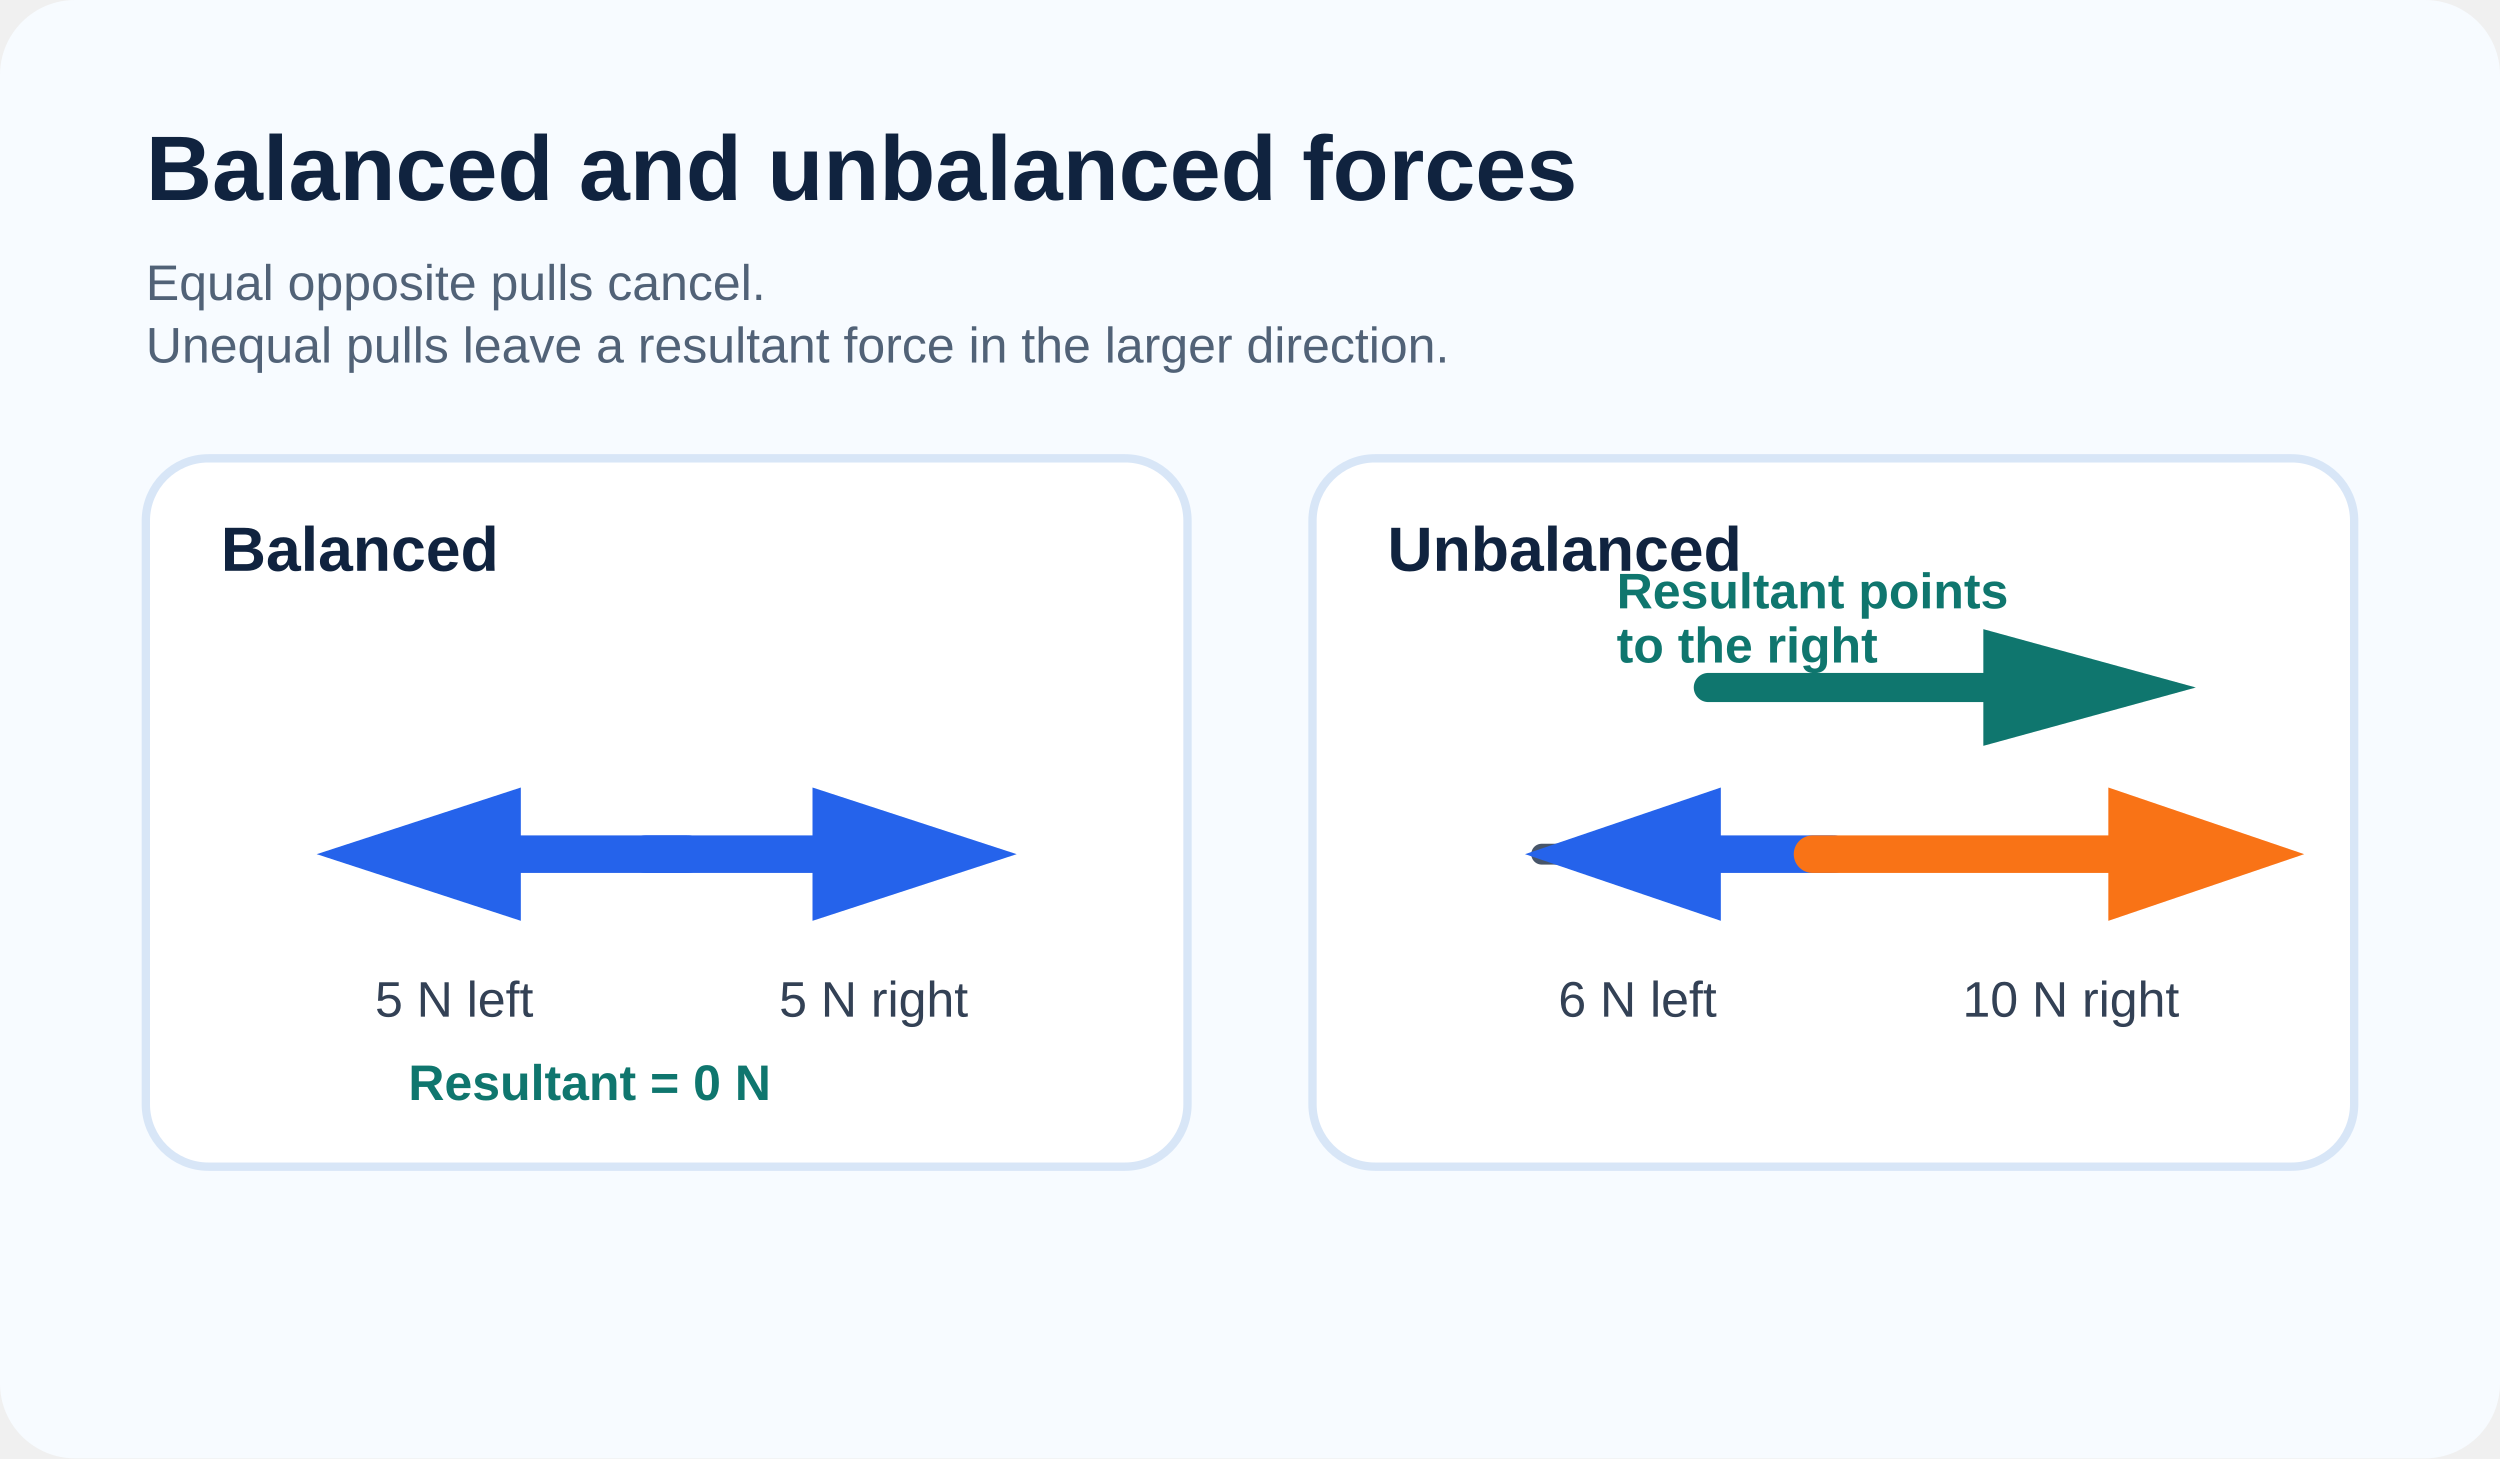
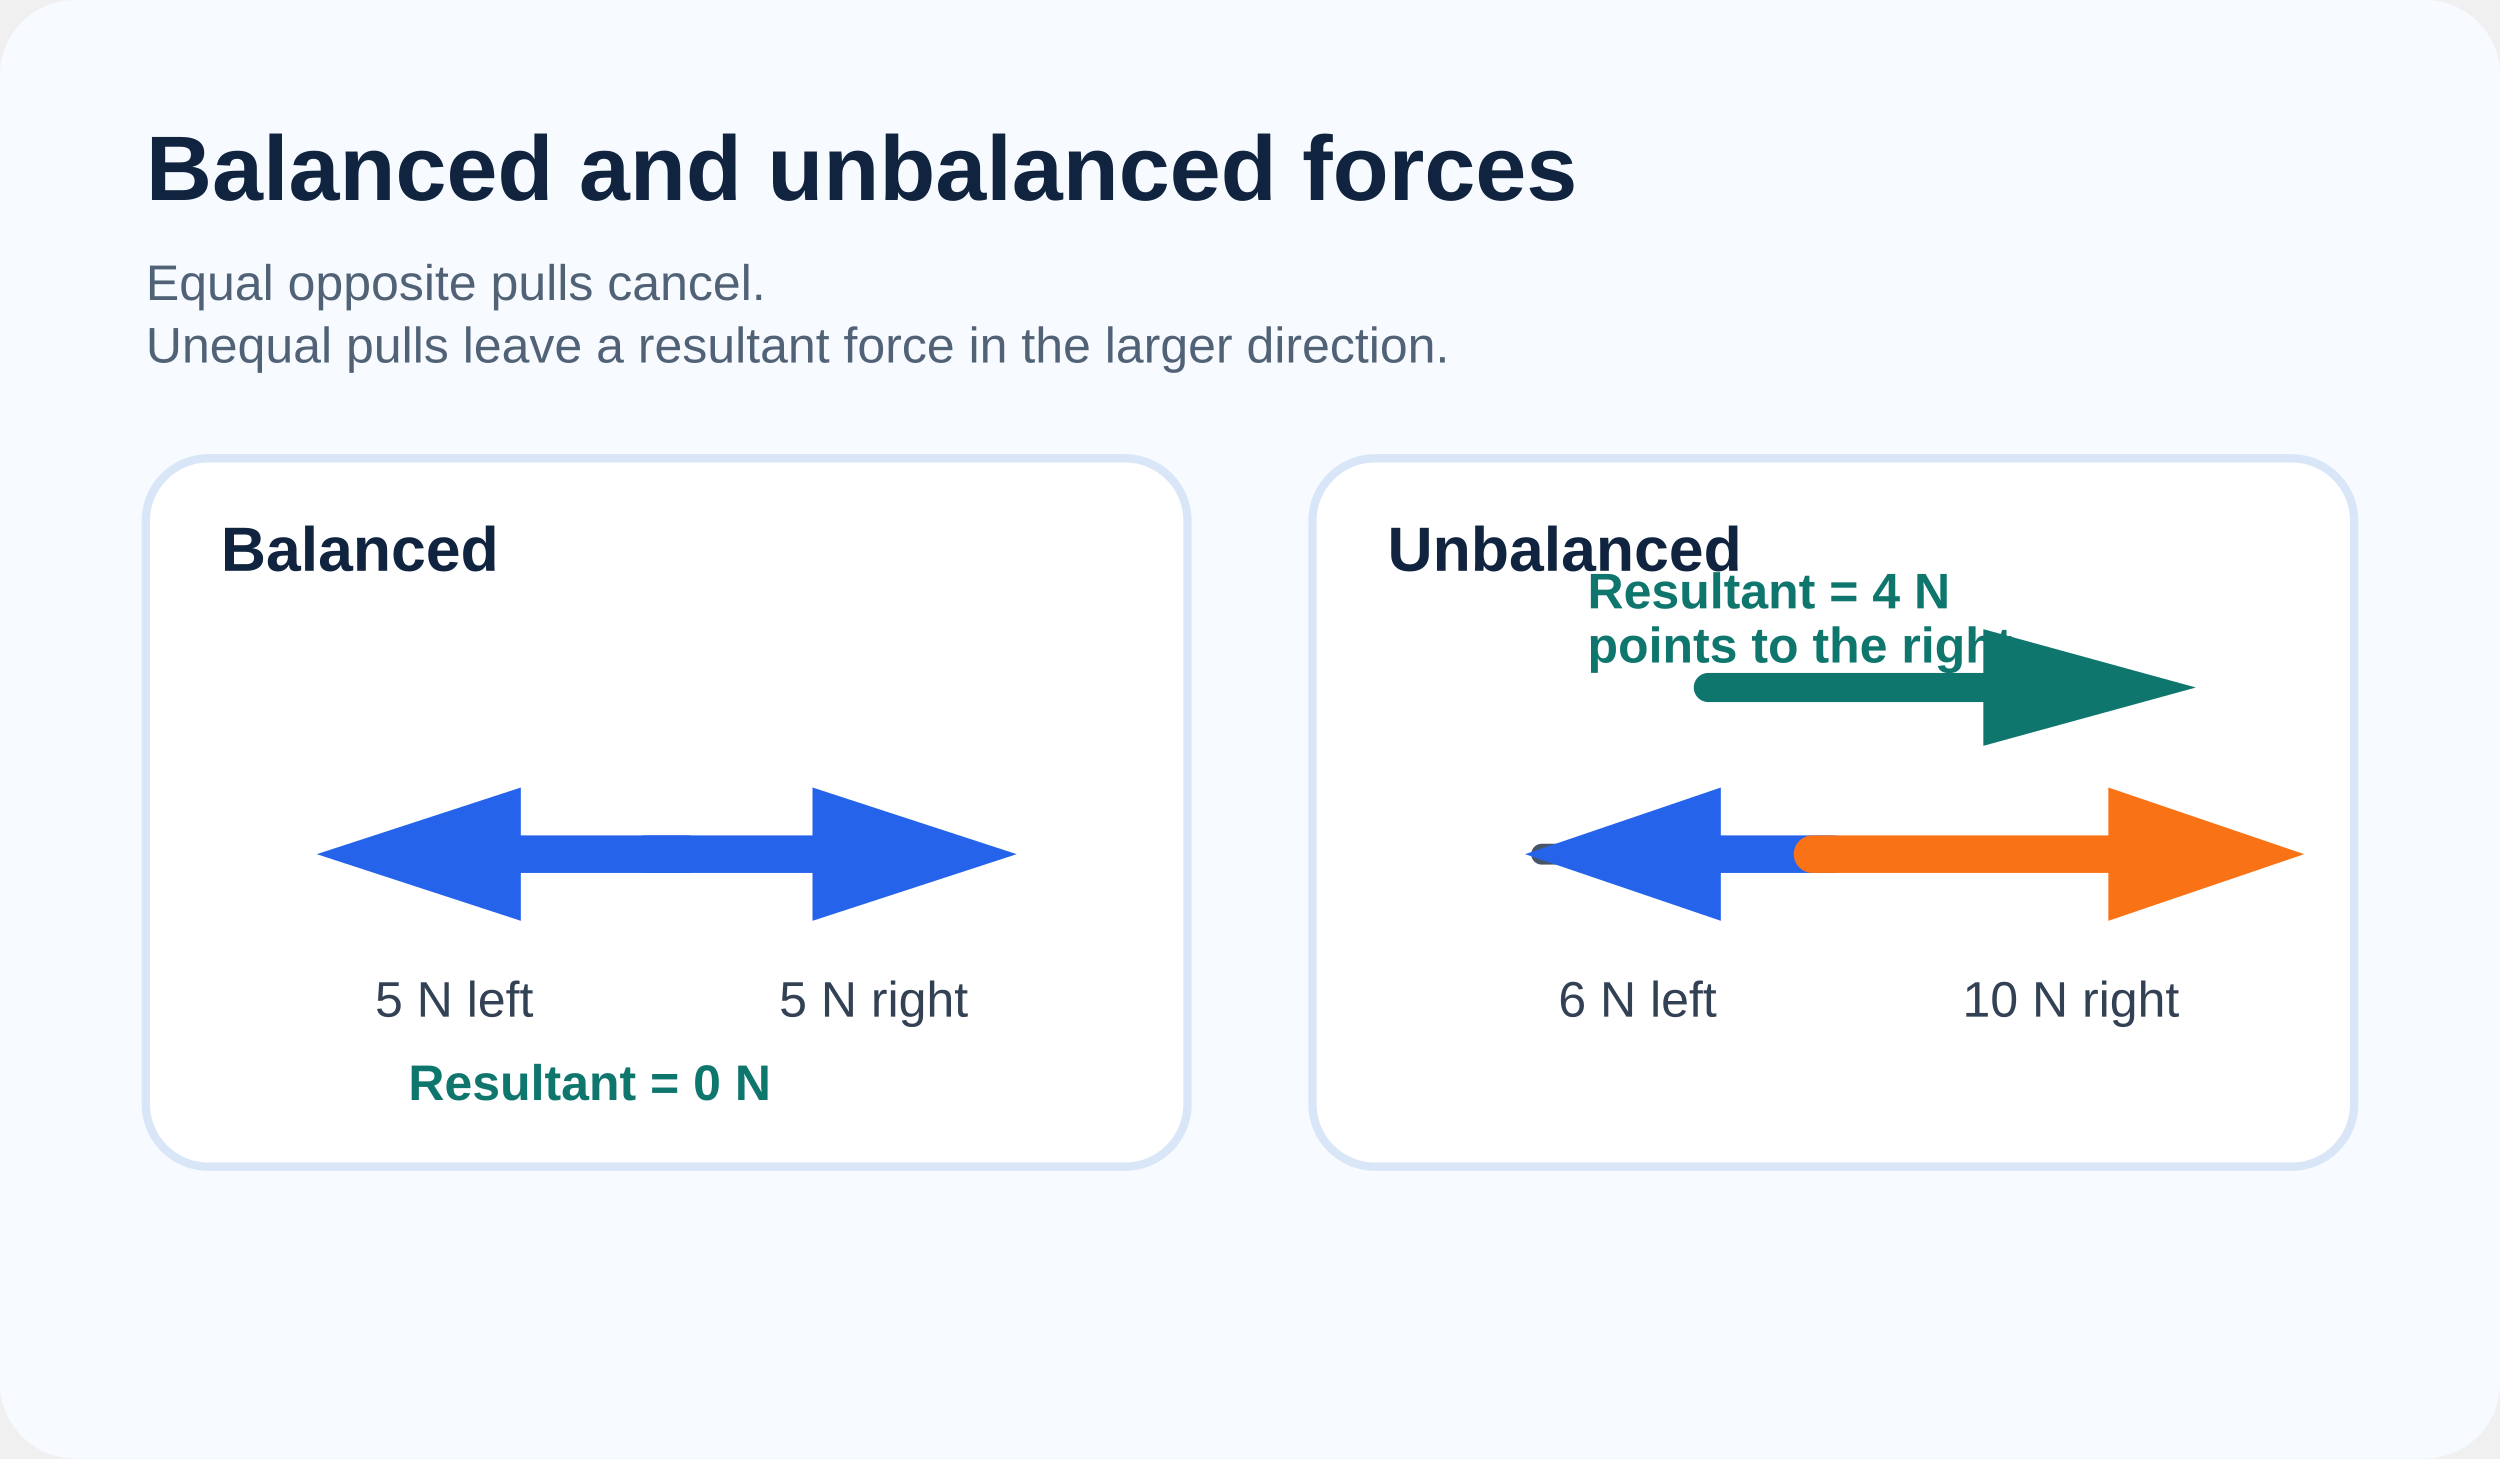
<svg xmlns="http://www.w3.org/2000/svg" viewBox="0 0 1200 700" role="img" aria-labelledby="title desc">
  <rect width="1200" height="700" rx="36" fill="#f7fbff" />
  <text x="70" y="96" font-size="44" font-family="Segoe UI, Arial, sans-serif" font-weight="700" fill="#10233f">Balanced and unbalanced forces</text>
  <text x="70" y="144" font-size="24" font-family="Segoe UI, Arial, sans-serif" fill="#516277">
    <tspan x="70" dy="0">Equal opposite pulls cancel.</tspan>
    <tspan x="70" dy="30">Unequal pulls leave a resultant force in the larger direction.</tspan>
  </text>
  <g transform="translate(70 220)">
    <rect width="500" height="340" rx="30" fill="#ffffff" stroke="#d8e6f7" stroke-width="4" />
    <text x="36" y="54" font-size="30" font-family="Segoe UI, Arial, sans-serif" font-weight="700" fill="#10233f">Balanced</text>
    <path d="M110 190 H390" stroke="#475569" stroke-width="10" stroke-linecap="round" />
    <path d="M260 190 H130" stroke="#2563eb" stroke-width="18" stroke-linecap="round" />
    <path d="M180 158 L82 190 L180 222" fill="#2563eb" />
    <path d="M240 190 H370" stroke="#2563eb" stroke-width="18" stroke-linecap="round" />
    <path d="M320 158 L418 190 L320 222" fill="#2563eb" />
    <text x="110" y="268" font-size="24" font-family="Segoe UI, Arial, sans-serif" fill="#334155">5 N left</text>
    <text x="304" y="268" font-size="24" font-family="Segoe UI, Arial, sans-serif" fill="#334155">5 N right</text>
    <text x="126" y="308" font-size="24" font-family="Segoe UI, Arial, sans-serif" font-weight="700" fill="#0f766e">Resultant = 0 N</text>
  </g>
  <g transform="translate(630 220)">
    <rect width="500" height="340" rx="30" fill="#ffffff" stroke="#d8e6f7" stroke-width="4" />
    <text x="36" y="54" font-size="30" font-family="Segoe UI, Arial, sans-serif" font-weight="700" fill="#10233f">Unbalanced</text>
    <path d="M110 190 H390" stroke="#475569" stroke-width="10" stroke-linecap="round" />
    <path d="M250 190 H150" stroke="#2563eb" stroke-width="18" stroke-linecap="round" />
    <path d="M196 158 L102 190 L196 222" fill="#2563eb" />
    <path d="M240 190 H430" stroke="#f97316" stroke-width="18" stroke-linecap="round" />
    <path d="M382 158 L476 190 L382 222" fill="#f97316" />
    <path d="M190 110 H372" stroke="#0f766e" stroke-width="14" stroke-linecap="round" />
    <path d="M322 82 L424 110 L322 138" fill="#0f766e" />
    <text x="118" y="268" font-size="24" font-family="Segoe UI, Arial, sans-serif" fill="#334155">6 N left</text>
    <text x="312" y="268" font-size="24" font-family="Segoe UI, Arial, sans-serif" fill="#334155">10 N right</text>
-     <text x="146" y="72" font-size="24" font-family="Segoe UI, Arial, sans-serif" font-weight="700" fill="#0f766e">
-       <tspan x="146" dy="0">Resultant points</tspan>
-       <tspan x="146" dy="26">to the right</tspan>
+     <text x="132" y="72" font-size="24" font-family="Segoe UI, Arial, sans-serif" font-weight="700" fill="#0f766e">
+       <tspan x="132" dy="0">Resultant = 4 N</tspan>
+       <tspan x="132" dy="26">points to the right</tspan>
    </text>
  </g>
</svg>
